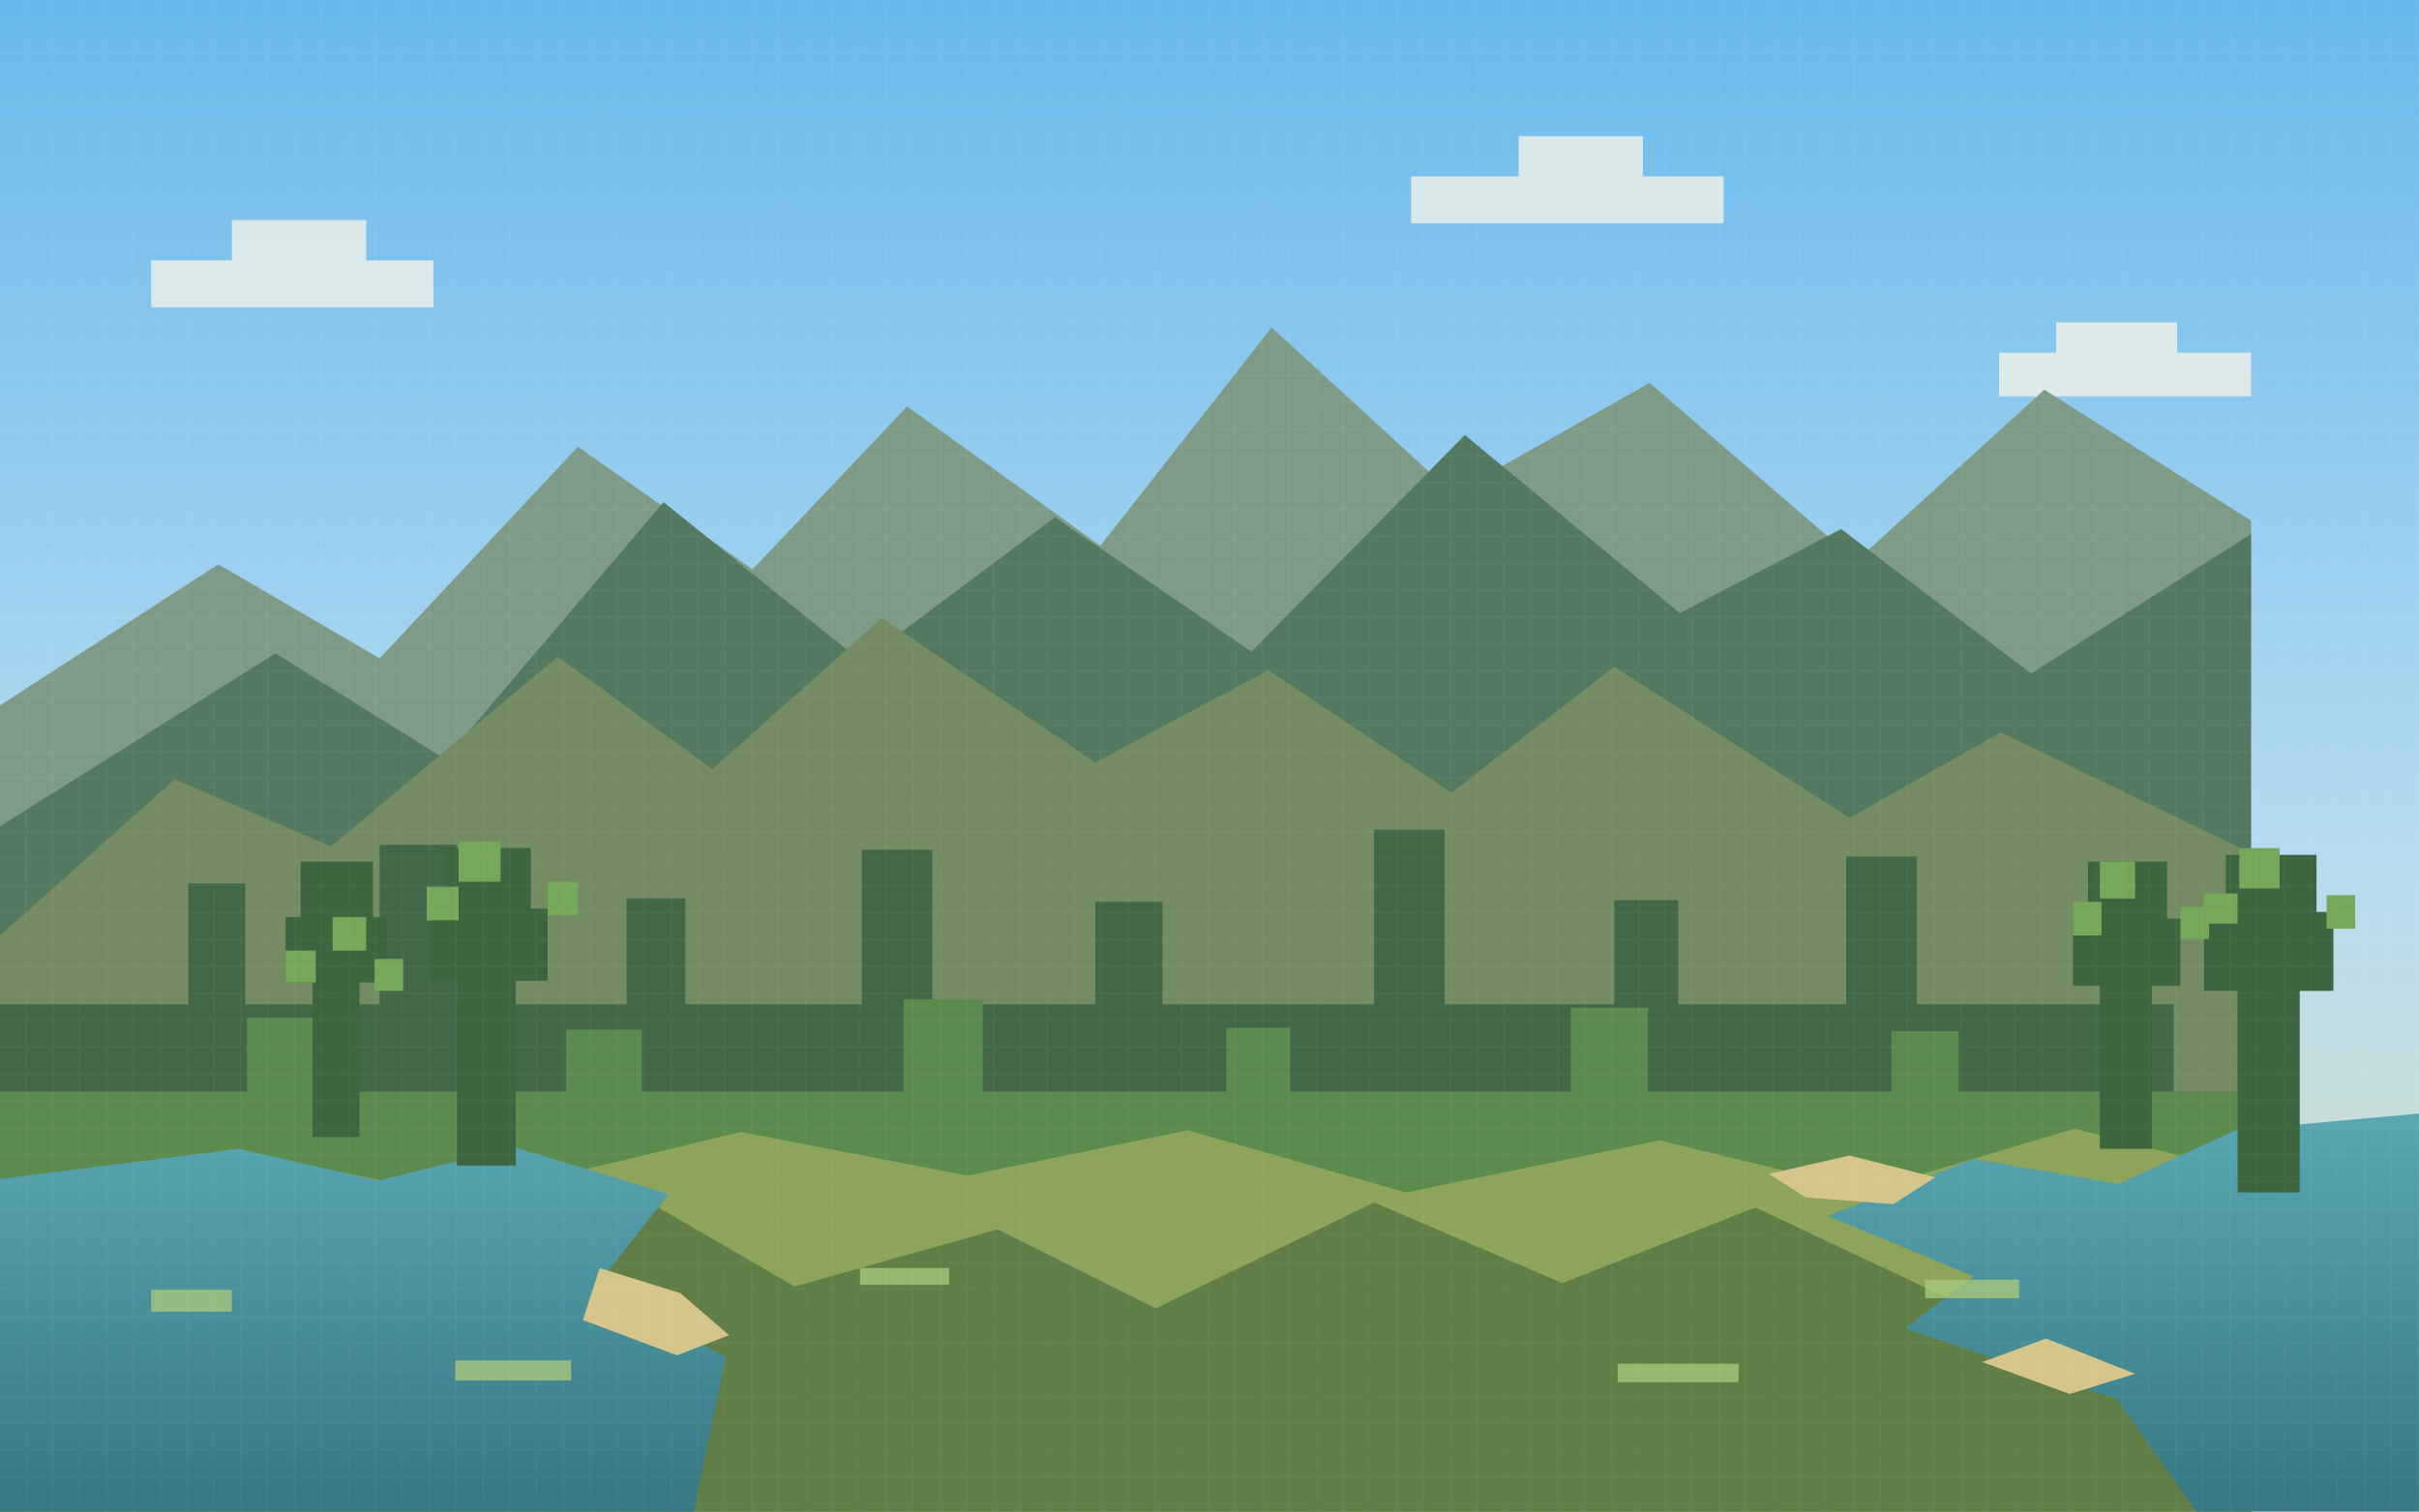
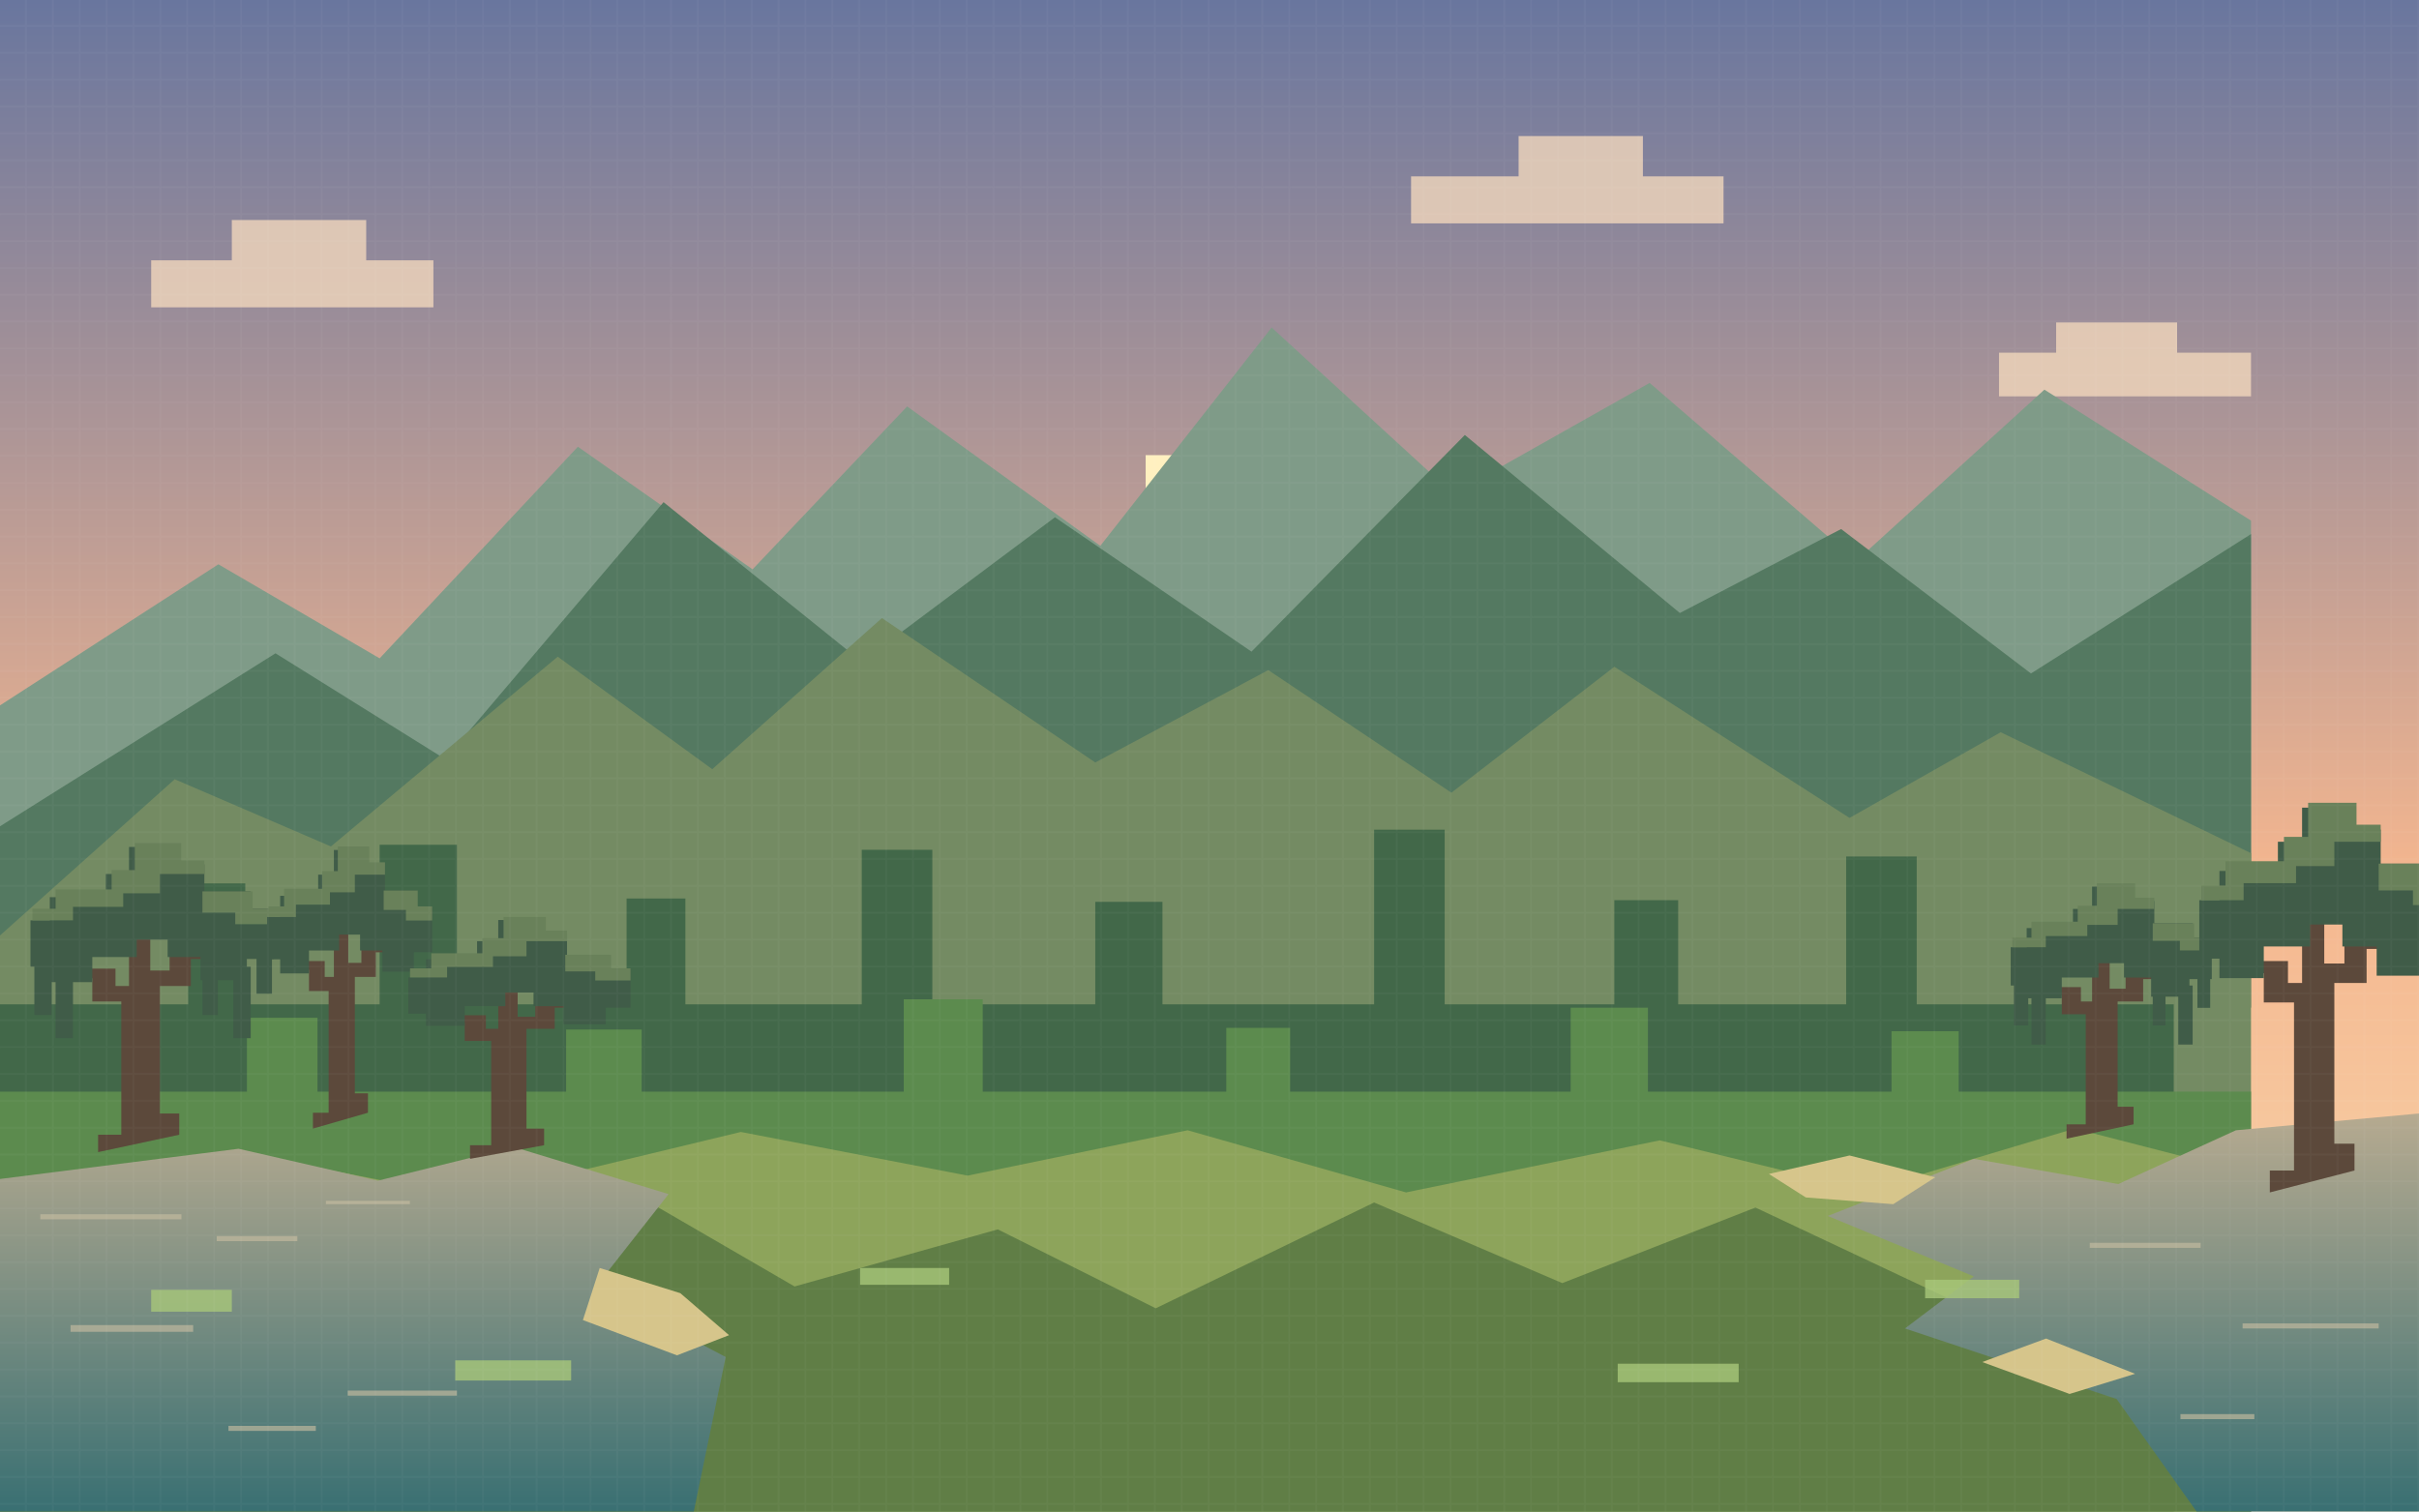
<svg xmlns="http://www.w3.org/2000/svg" viewBox="0 0 1440 900" preserveAspectRatio="xMidYMid slice">
  <defs>
-     <linearGradient id="sky" x2="0" y2="1">
-       <stop stop-color="#68b9ec" />
-       <stop offset=".58" stop-color="#b7dcf0" />
-       <stop offset="1" stop-color="#e1dfb7" />
+     <linearGradient id="sky" x2="0%" y2="100%">
+       <stop stop-color="#69769e" />
+       <stop offset=".58" stop-color="#f4b68f" />
+       <stop offset="1" stop-color="#fae0b3" />
    </linearGradient>
-     <linearGradient id="lake" x2="0" y2="1">
-       <stop stop-color="#58a7b1" />
-       <stop offset="1" stop-color="#367883" />
+     <linearGradient id="lake" x2="0%" y2="100%">
+       <stop stop-color="#b6aa90" />
+       <stop offset="1" stop-color="#386f72" />
    </linearGradient>
    <pattern id="pixel" width="16" height="16" patternUnits="userSpaceOnUse">
      <path d="M0 15.5H16M15.5 0V16" stroke="#ffffff" stroke-opacity=".035" />
    </pattern>
+     <g id="oak">
+       <path fill="#5c493b" d="M-24 0v-9h12v-69h-15v-12h-15v-19h9v14h18v9h7v-33h11v25h10v-13h21v-14h9v21h-19v14H8v66h10v11z" />
+       <path fill="#405c48" d="M-59-96v-24h10v-12h29v-12h12v-14h25v9h14v14h24v9h12v26H53v11H29v-12H12v-9H-4v9h-23v13h-22v-8z" />
+       <path fill="#69815a" d="M-58-120v-6h12v-10h29v-10h12v-14h24v9h12v7H8v10h-19v7h-26v7zm88-15h26v9h11v8H47v-6H30z" />
+     </g>
+     <g id="willow">
+       <use href="#oak" />
+       <path fill="#405c48" d="M-57-101h9v30h-9zm11 8h9v34h-9zm76-5h8v27h-8zm16 2h9v37h-9zm12-12h8v26h-8z" />
+     </g>
  </defs>
  <rect width="1440" height="900" fill="url(#sky)" />
-   <g fill="#f3f4e8" opacity=".78">
+   <rect x="682" y="271" width="74" height="74" fill="#fff0c0" />
+   <g fill="#f3d8bd" opacity=".78">
    <path d="M90 155h48v-24h80v24h40v28H90zM840 105h64V81h74v24h48v28H840zM1190 210h34v-18h72v18h44v26h-150z" />
  </g>
  <path fill="#7f9b88" d="M0 420 130 336l96 56 118-126 104 73 92-97 115 83 102-130 108 99 117-66 123 106 112-102 123 78v250H0z" />
  <path fill="#547961" d="m0 492 164-103 101 63 130-153 118 95 115-86 117 80 127-129 128 106 96-50 113 86 131-83v282H0z" />
  <path fill="#748b63" d="m0 557 104-93 93 40 135-113 92 67 101-90 127 86 103-55 109 73 97-75 140 90 90-51 149 72v225H0z" />
  <path fill="#426849" d="M0 598h112v-72h34v72h80v-95h46v95h101v-63h35v63h105v-92h42v92h97v-61h40v61h126v-104h42v104h101v-62h38v62h100v-88h42v88h153v302H0z" />
  <path fill="#5c8b4e" d="M0 650h147v-44h42v44h148v-37h45v37h156v-55h47v55h145v-38h38v38h167v-50h46v50h145v-36h40v36h174v250H0z" />
  <path fill="#8da45b" d="m0 717 157-28 122 24 162-39 135 26 131-27 130 37 151-31 123 30 124-37 105 27v201H0z" />
  <path fill="#607e46" d="m0 784 160-48 90 34 123-62 100 58 121-34 94 47 130-63 112 48 115-45 121 57 174-55v179H0z" />
  <path fill="url(#lake)" d="M0 702 142 684l83 19 81-20 92 28-44 56 78 41-19 92H0zm1440-39-109 10-70 32-86-15-87 34 87 36-41 31 126 42 49 69h131z" />
  <g fill="#d6c58b">
    <path d="m357 755 48 15 29 25-31 12-56-21zM1053 699l48-11 51 13-25 16-52-4zM1180 811l38-14 53 21-39 12z" />
  </g>
-   <g fill="#3d6540">
-     <path d="M186 677h28v-92h-28zm-16-92h60v-39h-60zm9-39h43v-33h-43z" />
-     <path d="M272 694h35V584h-35zm-18-110h72v-43h-72zm11-43h51v-36h-51z" />
-     <path d="M1250 684h31v-97h-31zm-16-97h64v-40h-64zm9-40h47v-34h-47z" />
-     <path d="M1332 710h37V590h-37zm-20-120h77v-47h-77zm13-47h54v-34h-54z" />
+   <g fill="#c4ba9f" opacity=".66">
+     <path d="M24 723h84v3H24zm105 13h48v3h-48zm65-21h50v2h-50zM42 789h73v4H42zm165 39h65v3h-65zm-71 21h52v3h-52zm1108-109h66v3h-66zm91 48h81v3h-81zm-37 54h44v3h-44z" />
  </g>
-   <g fill="#76a85a">
-     <path d="M198 546h20v20h-20zm-28 20h18v19h-18zm53 5h17v19h-17zM273 501h25v24h-25zm-19 27h19v20h-19zm72-3h18v20h-18zM1250 513h21v22h-21zm-16 24h17v20h-17zm64 3h17v19h-17zM1333 505h24v24h-24zm-21 27h20v18h-20zm73 1h17v20h-17z" />
-   </g>
+   <use href="#willow" transform="translate(86 686) scale(1.15)" />
+   <use href="#oak" transform="translate(205 672) scale(.78 1.05)" />
+   <use href="#oak" transform="translate(305 690) scale(1.05 .90)" />
+   <use href="#willow" transform="translate(1253 678) scale(.95)" />
+   <use href="#oak" transform="translate(1380 710) scale(1.2 1.45)" />
  <g fill="#a8c779" opacity=".8">
    <path d="M90 768h48v13H90zm181 42h69v12h-69zm241-55h53v10h-53zm451 57h72v11h-72zm183-50h56v11h-56z" />
  </g>
  <rect width="1440" height="900" fill="url(#pixel)" />
</svg>
